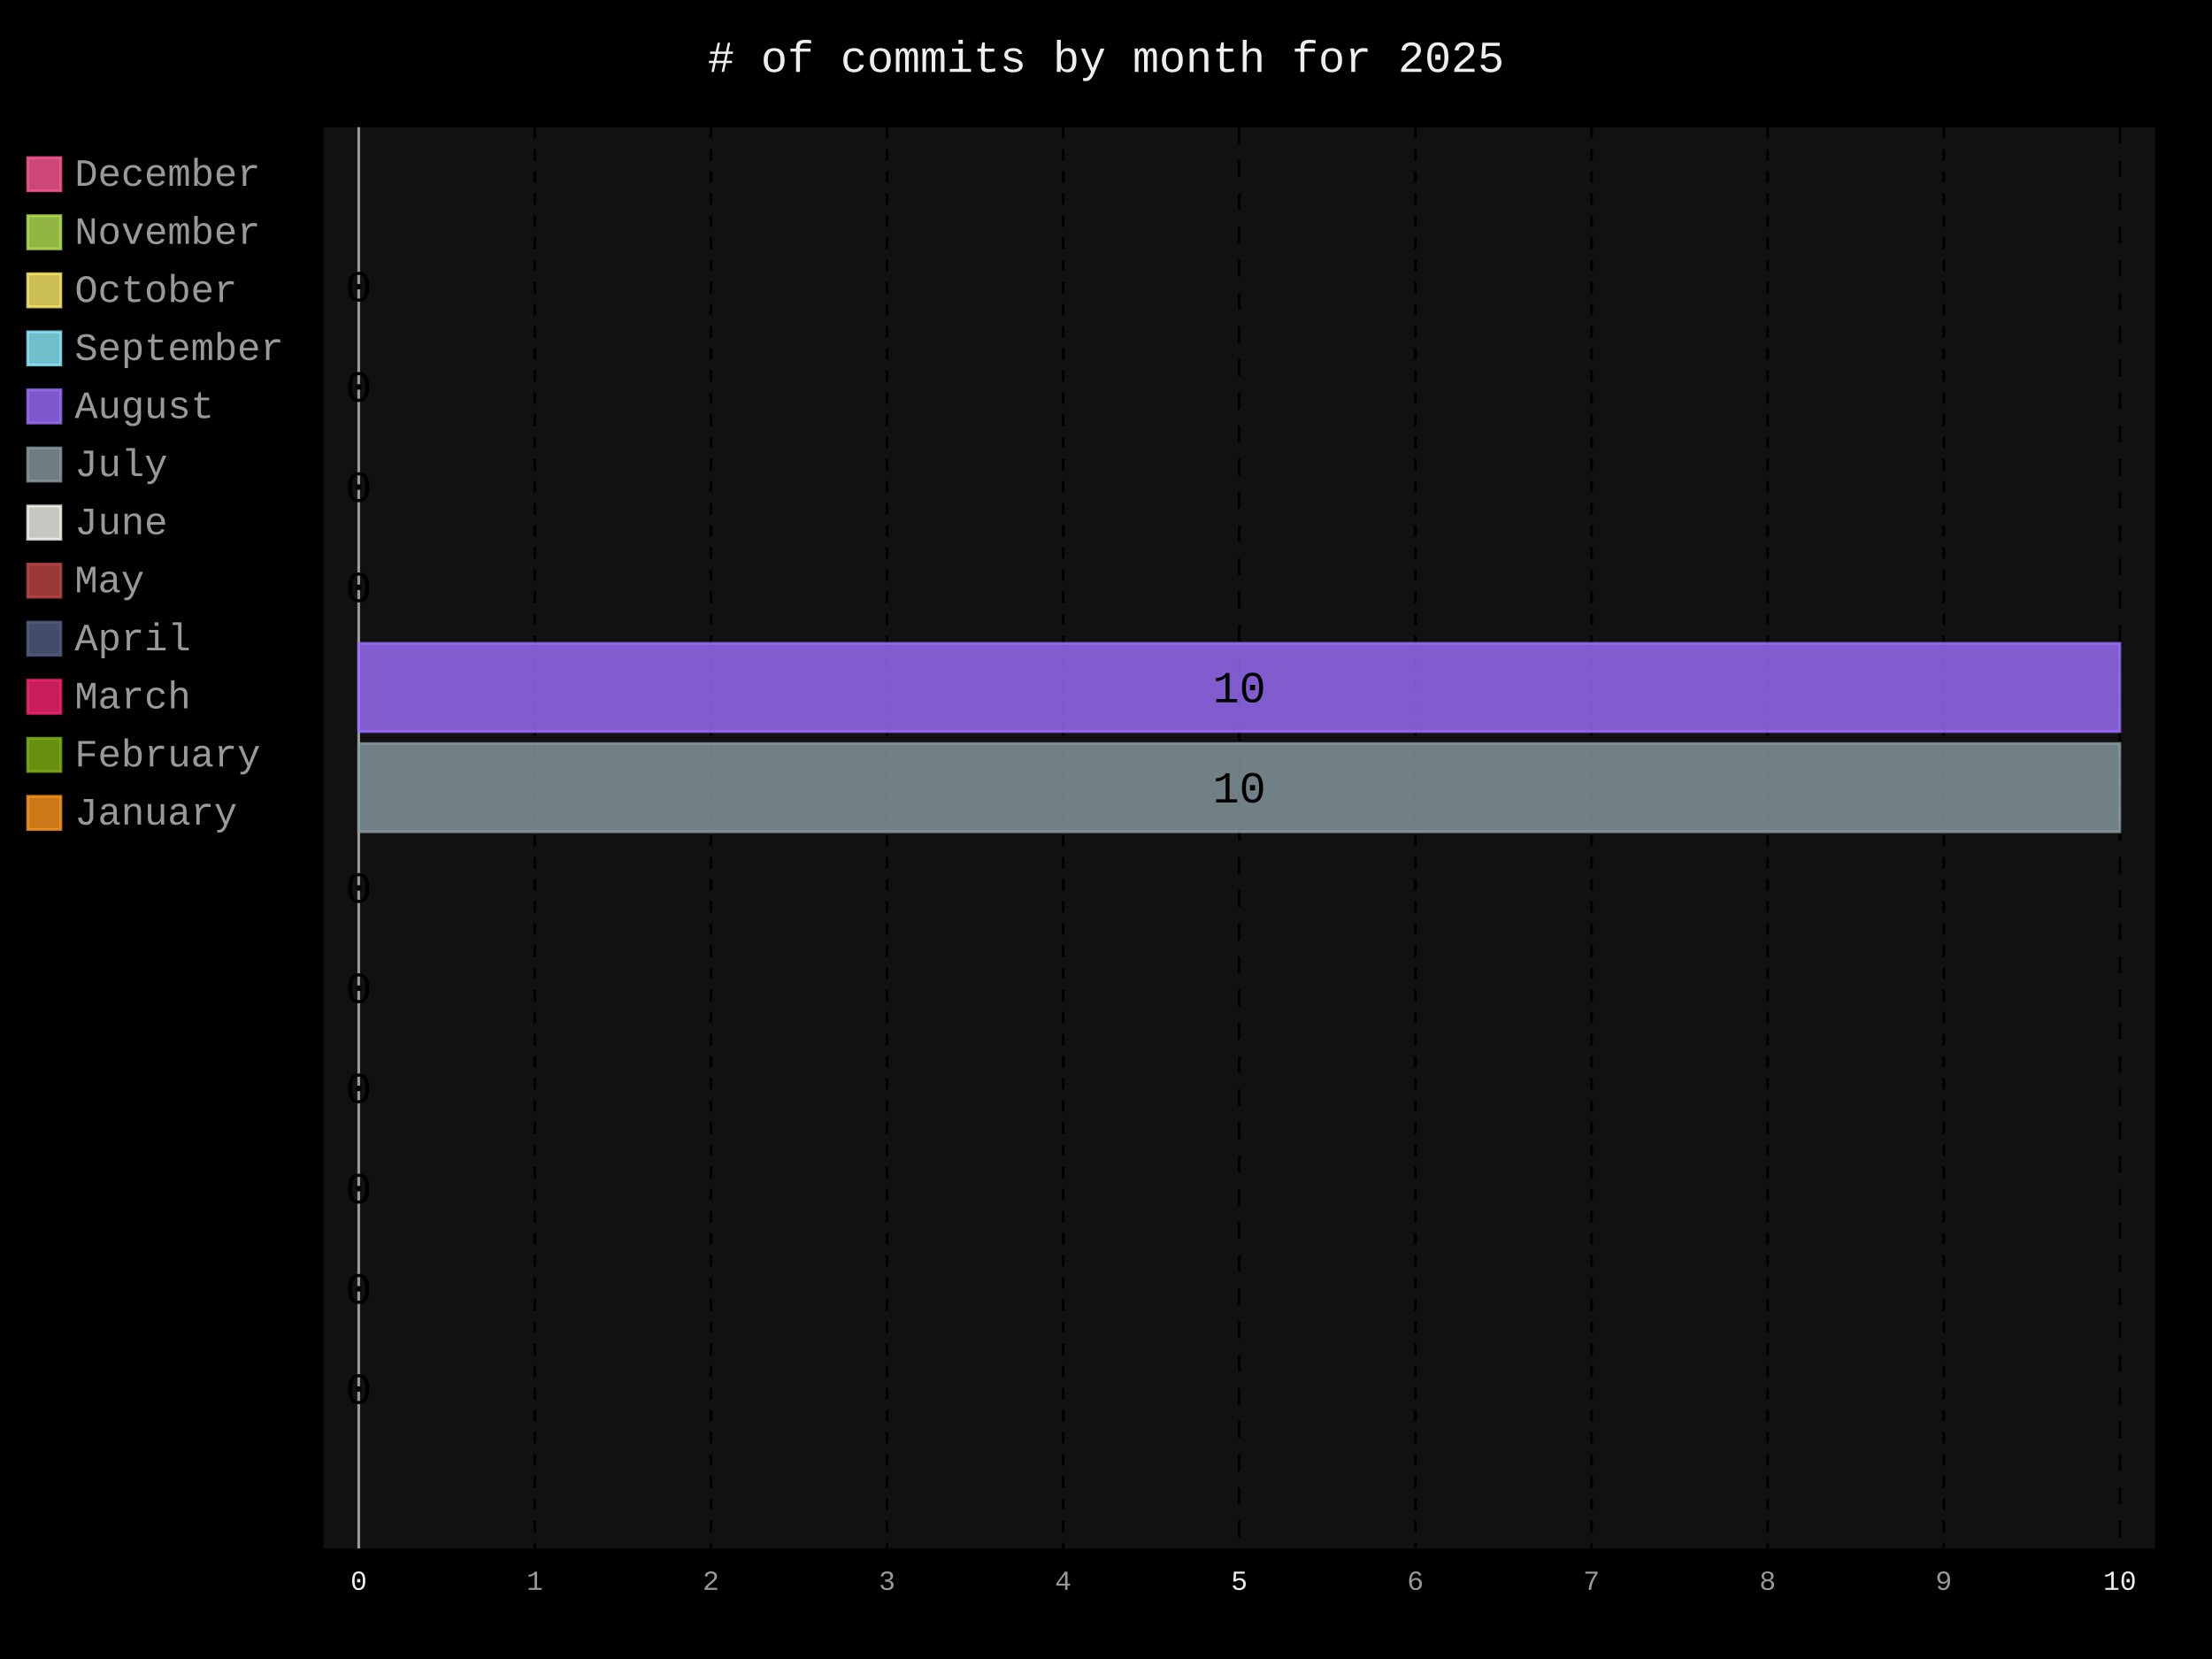
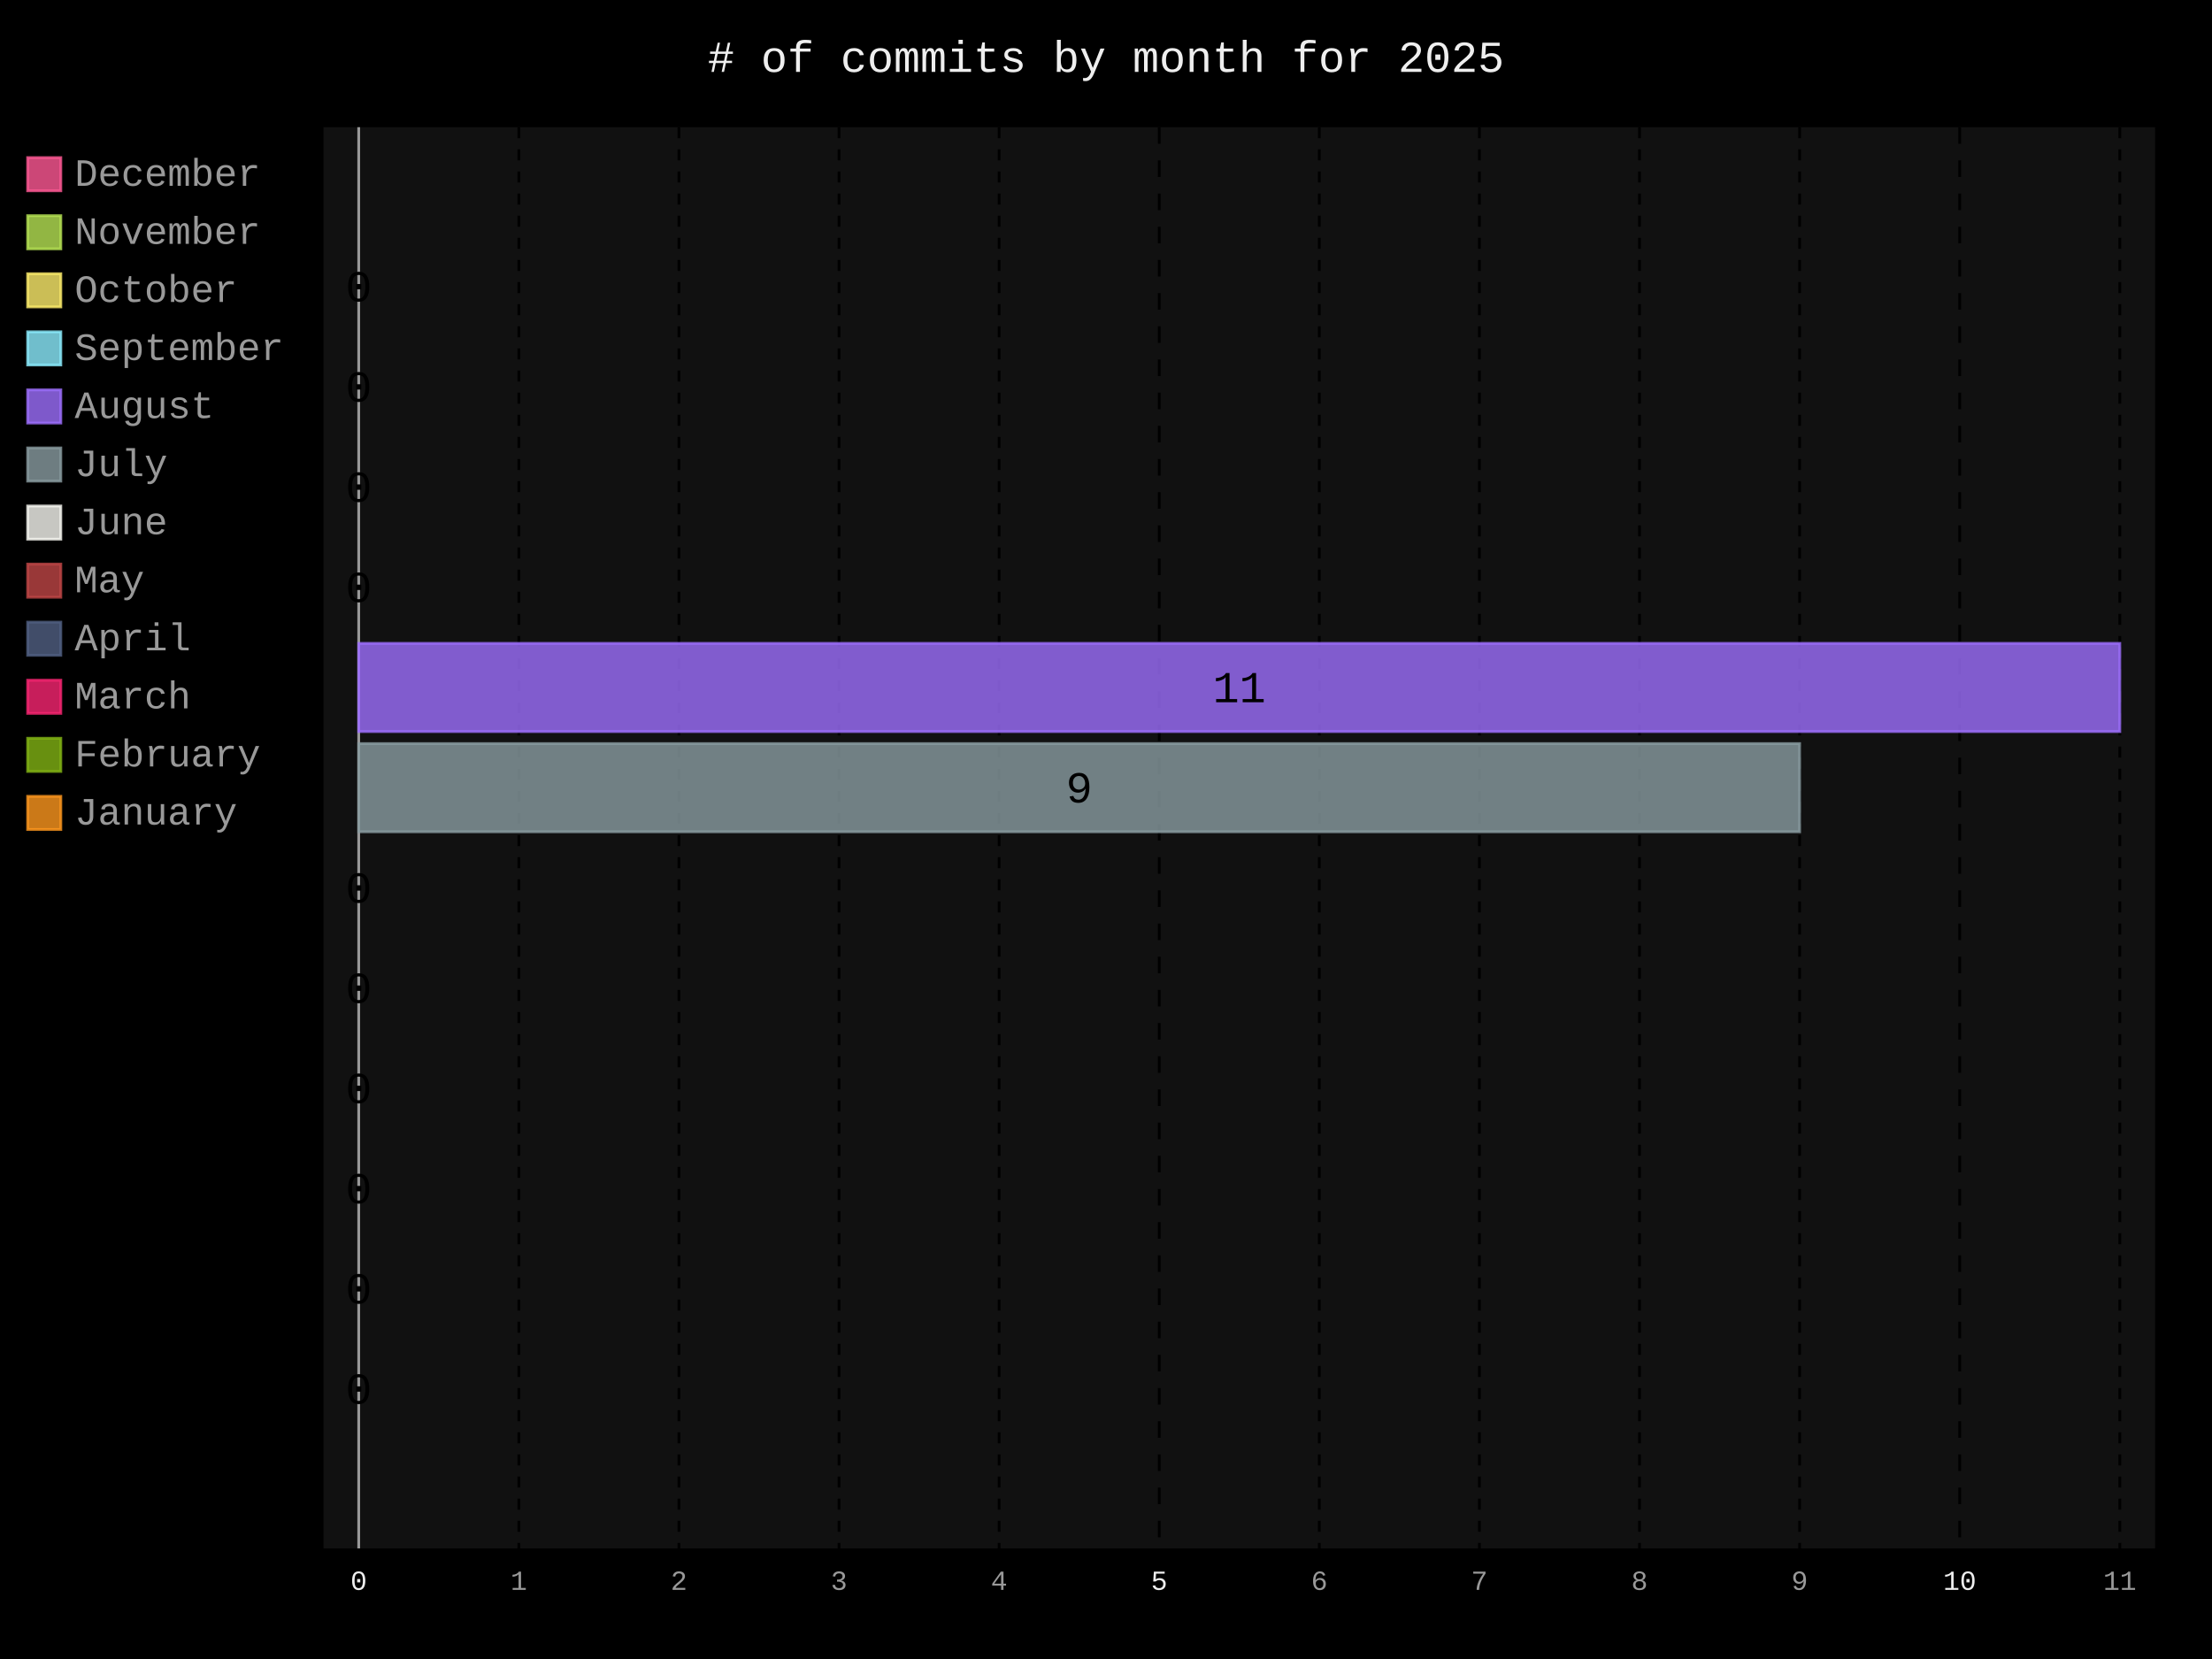
- <svg xmlns="http://www.w3.org/2000/svg" id="chart-bce0a67b-2b4d-4e0f-a053-a37c26567205" class="pygal-chart" viewBox="0 0 800 600">
+ <svg xmlns="http://www.w3.org/2000/svg" id="chart-a2b1b6b1-b5d8-4ed4-8fd8-f6ca020e37bf" class="pygal-chart" viewBox="0 0 800 600">
  <defs>
-     <style type="text/css">#chart-bce0a67b-2b4d-4e0f-a053-a37c26567205{-webkit-user-select:none;-webkit-font-smoothing:antialiased;font-family:Consolas,"Liberation Mono",Menlo,Courier,monospace}#chart-bce0a67b-2b4d-4e0f-a053-a37c26567205 .title{font-family:Consolas,"Liberation Mono",Menlo,Courier,monospace;font-size:16px}#chart-bce0a67b-2b4d-4e0f-a053-a37c26567205 .legends .legend text{font-family:Consolas,"Liberation Mono",Menlo,Courier,monospace;font-size:14px}#chart-bce0a67b-2b4d-4e0f-a053-a37c26567205 .axis text{font-family:Consolas,"Liberation Mono",Menlo,Courier,monospace;font-size:10px}#chart-bce0a67b-2b4d-4e0f-a053-a37c26567205 .axis text.major{font-family:Consolas,"Liberation Mono",Menlo,Courier,monospace;font-size:10px}#chart-bce0a67b-2b4d-4e0f-a053-a37c26567205 .text-overlay text.value{font-family:Consolas,"Liberation Mono",Menlo,Courier,monospace;font-size:16px}#chart-bce0a67b-2b4d-4e0f-a053-a37c26567205 .text-overlay text.label{font-family:Consolas,"Liberation Mono",Menlo,Courier,monospace;font-size:10px}#chart-bce0a67b-2b4d-4e0f-a053-a37c26567205 .tooltip{font-family:Consolas,"Liberation Mono",Menlo,Courier,monospace;font-size:14px}#chart-bce0a67b-2b4d-4e0f-a053-a37c26567205 text.no_data{font-family:Consolas,"Liberation Mono",Menlo,Courier,monospace;font-size:64px}
- #chart-bce0a67b-2b4d-4e0f-a053-a37c26567205{background-color:black}#chart-bce0a67b-2b4d-4e0f-a053-a37c26567205 path,#chart-bce0a67b-2b4d-4e0f-a053-a37c26567205 line,#chart-bce0a67b-2b4d-4e0f-a053-a37c26567205 rect,#chart-bce0a67b-2b4d-4e0f-a053-a37c26567205 circle{-webkit-transition:250ms;-moz-transition:250ms;transition:250ms}#chart-bce0a67b-2b4d-4e0f-a053-a37c26567205 .graph &gt; .background{fill:black}#chart-bce0a67b-2b4d-4e0f-a053-a37c26567205 .plot &gt; .background{fill:#111}#chart-bce0a67b-2b4d-4e0f-a053-a37c26567205 .graph{fill:#999}#chart-bce0a67b-2b4d-4e0f-a053-a37c26567205 text.no_data{fill:#eee}#chart-bce0a67b-2b4d-4e0f-a053-a37c26567205 .title{fill:#eee}#chart-bce0a67b-2b4d-4e0f-a053-a37c26567205 .legends .legend text{fill:#999}#chart-bce0a67b-2b4d-4e0f-a053-a37c26567205 .legends .legend:hover text{fill:#eee}#chart-bce0a67b-2b4d-4e0f-a053-a37c26567205 .axis .line{stroke:#eee}#chart-bce0a67b-2b4d-4e0f-a053-a37c26567205 .axis .guide.line{stroke:#555}#chart-bce0a67b-2b4d-4e0f-a053-a37c26567205 .axis .major.line{stroke:#999}#chart-bce0a67b-2b4d-4e0f-a053-a37c26567205 .axis text.major{fill:#eee}#chart-bce0a67b-2b4d-4e0f-a053-a37c26567205 .axis.y .guides:hover .guide.line,#chart-bce0a67b-2b4d-4e0f-a053-a37c26567205 .line-graph .axis.x .guides:hover .guide.line,#chart-bce0a67b-2b4d-4e0f-a053-a37c26567205 .stackedline-graph .axis.x .guides:hover .guide.line,#chart-bce0a67b-2b4d-4e0f-a053-a37c26567205 .xy-graph .axis.x .guides:hover .guide.line{stroke:#eee}#chart-bce0a67b-2b4d-4e0f-a053-a37c26567205 .axis .guides:hover text{fill:#eee}#chart-bce0a67b-2b4d-4e0f-a053-a37c26567205 .reactive{fill-opacity:.8;stroke-opacity:.8;stroke-width:1}#chart-bce0a67b-2b4d-4e0f-a053-a37c26567205 .ci{stroke:#999}#chart-bce0a67b-2b4d-4e0f-a053-a37c26567205 .reactive.active,#chart-bce0a67b-2b4d-4e0f-a053-a37c26567205 .active .reactive{fill-opacity:.4;stroke-opacity:.9;stroke-width:4}#chart-bce0a67b-2b4d-4e0f-a053-a37c26567205 .ci .reactive.active{stroke-width:1.5}#chart-bce0a67b-2b4d-4e0f-a053-a37c26567205 .series text{fill:#eee}#chart-bce0a67b-2b4d-4e0f-a053-a37c26567205 .tooltip rect{fill:#111;stroke:#eee;-webkit-transition:opacity 250ms;-moz-transition:opacity 250ms;transition:opacity 250ms}#chart-bce0a67b-2b4d-4e0f-a053-a37c26567205 .tooltip .label{fill:#999}#chart-bce0a67b-2b4d-4e0f-a053-a37c26567205 .tooltip .label{fill:#999}#chart-bce0a67b-2b4d-4e0f-a053-a37c26567205 .tooltip .legend{font-size:.8em;fill:#555}#chart-bce0a67b-2b4d-4e0f-a053-a37c26567205 .tooltip .x_label{font-size:.6em;fill:#eee}#chart-bce0a67b-2b4d-4e0f-a053-a37c26567205 .tooltip .xlink{font-size:.5em;text-decoration:underline}#chart-bce0a67b-2b4d-4e0f-a053-a37c26567205 .tooltip .value{font-size:1.5em}#chart-bce0a67b-2b4d-4e0f-a053-a37c26567205 .bound{font-size:.5em}#chart-bce0a67b-2b4d-4e0f-a053-a37c26567205 .max-value{font-size:.75em;fill:#555}#chart-bce0a67b-2b4d-4e0f-a053-a37c26567205 .map-element{fill:#111;stroke:#555 !important}#chart-bce0a67b-2b4d-4e0f-a053-a37c26567205 .map-element .reactive{fill-opacity:inherit;stroke-opacity:inherit}#chart-bce0a67b-2b4d-4e0f-a053-a37c26567205 .color-0,#chart-bce0a67b-2b4d-4e0f-a053-a37c26567205 .color-0 a:visited{stroke:#ff5995;fill:#ff5995}#chart-bce0a67b-2b4d-4e0f-a053-a37c26567205 .color-1,#chart-bce0a67b-2b4d-4e0f-a053-a37c26567205 .color-1 a:visited{stroke:#b6e354;fill:#b6e354}#chart-bce0a67b-2b4d-4e0f-a053-a37c26567205 .color-2,#chart-bce0a67b-2b4d-4e0f-a053-a37c26567205 .color-2 a:visited{stroke:#feed6c;fill:#feed6c}#chart-bce0a67b-2b4d-4e0f-a053-a37c26567205 .color-3,#chart-bce0a67b-2b4d-4e0f-a053-a37c26567205 .color-3 a:visited{stroke:#8cedff;fill:#8cedff}#chart-bce0a67b-2b4d-4e0f-a053-a37c26567205 .color-4,#chart-bce0a67b-2b4d-4e0f-a053-a37c26567205 .color-4 a:visited{stroke:#9e6ffe;fill:#9e6ffe}#chart-bce0a67b-2b4d-4e0f-a053-a37c26567205 .color-5,#chart-bce0a67b-2b4d-4e0f-a053-a37c26567205 .color-5 a:visited{stroke:#899ca1;fill:#899ca1}#chart-bce0a67b-2b4d-4e0f-a053-a37c26567205 .color-6,#chart-bce0a67b-2b4d-4e0f-a053-a37c26567205 .color-6 a:visited{stroke:#f8f8f2;fill:#f8f8f2}#chart-bce0a67b-2b4d-4e0f-a053-a37c26567205 .color-7,#chart-bce0a67b-2b4d-4e0f-a053-a37c26567205 .color-7 a:visited{stroke:#bf4646;fill:#bf4646}#chart-bce0a67b-2b4d-4e0f-a053-a37c26567205 .color-8,#chart-bce0a67b-2b4d-4e0f-a053-a37c26567205 .color-8 a:visited{stroke:#516083;fill:#516083}#chart-bce0a67b-2b4d-4e0f-a053-a37c26567205 .color-9,#chart-bce0a67b-2b4d-4e0f-a053-a37c26567205 .color-9 a:visited{stroke:#f92672;fill:#f92672}#chart-bce0a67b-2b4d-4e0f-a053-a37c26567205 .color-10,#chart-bce0a67b-2b4d-4e0f-a053-a37c26567205 .color-10 a:visited{stroke:#82b414;fill:#82b414}#chart-bce0a67b-2b4d-4e0f-a053-a37c26567205 .color-11,#chart-bce0a67b-2b4d-4e0f-a053-a37c26567205 .color-11 a:visited{stroke:#fd971f;fill:#fd971f}#chart-bce0a67b-2b4d-4e0f-a053-a37c26567205 .text-overlay .color-0 text{fill:black}#chart-bce0a67b-2b4d-4e0f-a053-a37c26567205 .text-overlay .color-1 text{fill:black}#chart-bce0a67b-2b4d-4e0f-a053-a37c26567205 .text-overlay .color-2 text{fill:black}#chart-bce0a67b-2b4d-4e0f-a053-a37c26567205 .text-overlay .color-3 text{fill:black}#chart-bce0a67b-2b4d-4e0f-a053-a37c26567205 .text-overlay .color-4 text{fill:black}#chart-bce0a67b-2b4d-4e0f-a053-a37c26567205 .text-overlay .color-5 text{fill:black}#chart-bce0a67b-2b4d-4e0f-a053-a37c26567205 .text-overlay .color-6 text{fill:black}#chart-bce0a67b-2b4d-4e0f-a053-a37c26567205 .text-overlay .color-7 text{fill:black}#chart-bce0a67b-2b4d-4e0f-a053-a37c26567205 .text-overlay .color-8 text{fill:black}#chart-bce0a67b-2b4d-4e0f-a053-a37c26567205 .text-overlay .color-9 text{fill:black}#chart-bce0a67b-2b4d-4e0f-a053-a37c26567205 .text-overlay .color-10 text{fill:black}#chart-bce0a67b-2b4d-4e0f-a053-a37c26567205 .text-overlay .color-11 text{fill:black}
- #chart-bce0a67b-2b4d-4e0f-a053-a37c26567205 text.no_data{text-anchor:middle}#chart-bce0a67b-2b4d-4e0f-a053-a37c26567205 .guide.line{fill:none}#chart-bce0a67b-2b4d-4e0f-a053-a37c26567205 .centered{text-anchor:middle}#chart-bce0a67b-2b4d-4e0f-a053-a37c26567205 .title{text-anchor:middle}#chart-bce0a67b-2b4d-4e0f-a053-a37c26567205 .legends .legend text{fill-opacity:1}#chart-bce0a67b-2b4d-4e0f-a053-a37c26567205 .axis.x text{text-anchor:middle}#chart-bce0a67b-2b4d-4e0f-a053-a37c26567205 .axis.x:not(.web) text[transform]{text-anchor:start}#chart-bce0a67b-2b4d-4e0f-a053-a37c26567205 .axis.x:not(.web) text[transform].backwards{text-anchor:end}#chart-bce0a67b-2b4d-4e0f-a053-a37c26567205 .axis.y text{text-anchor:end}#chart-bce0a67b-2b4d-4e0f-a053-a37c26567205 .axis.y text[transform].backwards{text-anchor:start}#chart-bce0a67b-2b4d-4e0f-a053-a37c26567205 .axis.y2 text{text-anchor:start}#chart-bce0a67b-2b4d-4e0f-a053-a37c26567205 .axis.y2 text[transform].backwards{text-anchor:end}#chart-bce0a67b-2b4d-4e0f-a053-a37c26567205 .axis .guide.line{stroke-dasharray:4,4;stroke:black}#chart-bce0a67b-2b4d-4e0f-a053-a37c26567205 .axis .major.guide.line{stroke-dasharray:6,6;stroke:black}#chart-bce0a67b-2b4d-4e0f-a053-a37c26567205 .horizontal .axis.y .guide.line,#chart-bce0a67b-2b4d-4e0f-a053-a37c26567205 .horizontal .axis.y2 .guide.line,#chart-bce0a67b-2b4d-4e0f-a053-a37c26567205 .vertical .axis.x .guide.line{opacity:0}#chart-bce0a67b-2b4d-4e0f-a053-a37c26567205 .horizontal .axis.always_show .guide.line,#chart-bce0a67b-2b4d-4e0f-a053-a37c26567205 .vertical .axis.always_show .guide.line{opacity:1 !important}#chart-bce0a67b-2b4d-4e0f-a053-a37c26567205 .axis.y .guides:hover .guide.line,#chart-bce0a67b-2b4d-4e0f-a053-a37c26567205 .axis.y2 .guides:hover .guide.line,#chart-bce0a67b-2b4d-4e0f-a053-a37c26567205 .axis.x .guides:hover .guide.line{opacity:1}#chart-bce0a67b-2b4d-4e0f-a053-a37c26567205 .axis .guides:hover text{opacity:1}#chart-bce0a67b-2b4d-4e0f-a053-a37c26567205 .nofill{fill:none}#chart-bce0a67b-2b4d-4e0f-a053-a37c26567205 .subtle-fill{fill-opacity:.2}#chart-bce0a67b-2b4d-4e0f-a053-a37c26567205 .dot{stroke-width:1px;fill-opacity:1;stroke-opacity:1}#chart-bce0a67b-2b4d-4e0f-a053-a37c26567205 .dot.active{stroke-width:5px}#chart-bce0a67b-2b4d-4e0f-a053-a37c26567205 .dot.negative{fill:transparent}#chart-bce0a67b-2b4d-4e0f-a053-a37c26567205 text,#chart-bce0a67b-2b4d-4e0f-a053-a37c26567205 tspan{stroke:none !important}#chart-bce0a67b-2b4d-4e0f-a053-a37c26567205 .series text.active{opacity:1}#chart-bce0a67b-2b4d-4e0f-a053-a37c26567205 .tooltip rect{fill-opacity:.95;stroke-width:.5}#chart-bce0a67b-2b4d-4e0f-a053-a37c26567205 .tooltip text{fill-opacity:1}#chart-bce0a67b-2b4d-4e0f-a053-a37c26567205 .showable{visibility:hidden}#chart-bce0a67b-2b4d-4e0f-a053-a37c26567205 .showable.shown{visibility:visible}#chart-bce0a67b-2b4d-4e0f-a053-a37c26567205 .gauge-background{fill:rgba(229,229,229,1);stroke:none}#chart-bce0a67b-2b4d-4e0f-a053-a37c26567205 .bg-lines{stroke:black;stroke-width:2px}</style>
+     <style type="text/css">#chart-a2b1b6b1-b5d8-4ed4-8fd8-f6ca020e37bf{-webkit-user-select:none;-webkit-font-smoothing:antialiased;font-family:Consolas,"Liberation Mono",Menlo,Courier,monospace}#chart-a2b1b6b1-b5d8-4ed4-8fd8-f6ca020e37bf .title{font-family:Consolas,"Liberation Mono",Menlo,Courier,monospace;font-size:16px}#chart-a2b1b6b1-b5d8-4ed4-8fd8-f6ca020e37bf .legends .legend text{font-family:Consolas,"Liberation Mono",Menlo,Courier,monospace;font-size:14px}#chart-a2b1b6b1-b5d8-4ed4-8fd8-f6ca020e37bf .axis text{font-family:Consolas,"Liberation Mono",Menlo,Courier,monospace;font-size:10px}#chart-a2b1b6b1-b5d8-4ed4-8fd8-f6ca020e37bf .axis text.major{font-family:Consolas,"Liberation Mono",Menlo,Courier,monospace;font-size:10px}#chart-a2b1b6b1-b5d8-4ed4-8fd8-f6ca020e37bf .text-overlay text.value{font-family:Consolas,"Liberation Mono",Menlo,Courier,monospace;font-size:16px}#chart-a2b1b6b1-b5d8-4ed4-8fd8-f6ca020e37bf .text-overlay text.label{font-family:Consolas,"Liberation Mono",Menlo,Courier,monospace;font-size:10px}#chart-a2b1b6b1-b5d8-4ed4-8fd8-f6ca020e37bf .tooltip{font-family:Consolas,"Liberation Mono",Menlo,Courier,monospace;font-size:14px}#chart-a2b1b6b1-b5d8-4ed4-8fd8-f6ca020e37bf text.no_data{font-family:Consolas,"Liberation Mono",Menlo,Courier,monospace;font-size:64px}
+ #chart-a2b1b6b1-b5d8-4ed4-8fd8-f6ca020e37bf{background-color:black}#chart-a2b1b6b1-b5d8-4ed4-8fd8-f6ca020e37bf path,#chart-a2b1b6b1-b5d8-4ed4-8fd8-f6ca020e37bf line,#chart-a2b1b6b1-b5d8-4ed4-8fd8-f6ca020e37bf rect,#chart-a2b1b6b1-b5d8-4ed4-8fd8-f6ca020e37bf circle{-webkit-transition:250ms;-moz-transition:250ms;transition:250ms}#chart-a2b1b6b1-b5d8-4ed4-8fd8-f6ca020e37bf .graph &gt; .background{fill:black}#chart-a2b1b6b1-b5d8-4ed4-8fd8-f6ca020e37bf .plot &gt; .background{fill:#111}#chart-a2b1b6b1-b5d8-4ed4-8fd8-f6ca020e37bf .graph{fill:#999}#chart-a2b1b6b1-b5d8-4ed4-8fd8-f6ca020e37bf text.no_data{fill:#eee}#chart-a2b1b6b1-b5d8-4ed4-8fd8-f6ca020e37bf .title{fill:#eee}#chart-a2b1b6b1-b5d8-4ed4-8fd8-f6ca020e37bf .legends .legend text{fill:#999}#chart-a2b1b6b1-b5d8-4ed4-8fd8-f6ca020e37bf .legends .legend:hover text{fill:#eee}#chart-a2b1b6b1-b5d8-4ed4-8fd8-f6ca020e37bf .axis .line{stroke:#eee}#chart-a2b1b6b1-b5d8-4ed4-8fd8-f6ca020e37bf .axis .guide.line{stroke:#555}#chart-a2b1b6b1-b5d8-4ed4-8fd8-f6ca020e37bf .axis .major.line{stroke:#999}#chart-a2b1b6b1-b5d8-4ed4-8fd8-f6ca020e37bf .axis text.major{fill:#eee}#chart-a2b1b6b1-b5d8-4ed4-8fd8-f6ca020e37bf .axis.y .guides:hover .guide.line,#chart-a2b1b6b1-b5d8-4ed4-8fd8-f6ca020e37bf .line-graph .axis.x .guides:hover .guide.line,#chart-a2b1b6b1-b5d8-4ed4-8fd8-f6ca020e37bf .stackedline-graph .axis.x .guides:hover .guide.line,#chart-a2b1b6b1-b5d8-4ed4-8fd8-f6ca020e37bf .xy-graph .axis.x .guides:hover .guide.line{stroke:#eee}#chart-a2b1b6b1-b5d8-4ed4-8fd8-f6ca020e37bf .axis .guides:hover text{fill:#eee}#chart-a2b1b6b1-b5d8-4ed4-8fd8-f6ca020e37bf .reactive{fill-opacity:.8;stroke-opacity:.8;stroke-width:1}#chart-a2b1b6b1-b5d8-4ed4-8fd8-f6ca020e37bf .ci{stroke:#999}#chart-a2b1b6b1-b5d8-4ed4-8fd8-f6ca020e37bf .reactive.active,#chart-a2b1b6b1-b5d8-4ed4-8fd8-f6ca020e37bf .active .reactive{fill-opacity:.4;stroke-opacity:.9;stroke-width:4}#chart-a2b1b6b1-b5d8-4ed4-8fd8-f6ca020e37bf .ci .reactive.active{stroke-width:1.5}#chart-a2b1b6b1-b5d8-4ed4-8fd8-f6ca020e37bf .series text{fill:#eee}#chart-a2b1b6b1-b5d8-4ed4-8fd8-f6ca020e37bf .tooltip rect{fill:#111;stroke:#eee;-webkit-transition:opacity 250ms;-moz-transition:opacity 250ms;transition:opacity 250ms}#chart-a2b1b6b1-b5d8-4ed4-8fd8-f6ca020e37bf .tooltip .label{fill:#999}#chart-a2b1b6b1-b5d8-4ed4-8fd8-f6ca020e37bf .tooltip .label{fill:#999}#chart-a2b1b6b1-b5d8-4ed4-8fd8-f6ca020e37bf .tooltip .legend{font-size:.8em;fill:#555}#chart-a2b1b6b1-b5d8-4ed4-8fd8-f6ca020e37bf .tooltip .x_label{font-size:.6em;fill:#eee}#chart-a2b1b6b1-b5d8-4ed4-8fd8-f6ca020e37bf .tooltip .xlink{font-size:.5em;text-decoration:underline}#chart-a2b1b6b1-b5d8-4ed4-8fd8-f6ca020e37bf .tooltip .value{font-size:1.5em}#chart-a2b1b6b1-b5d8-4ed4-8fd8-f6ca020e37bf .bound{font-size:.5em}#chart-a2b1b6b1-b5d8-4ed4-8fd8-f6ca020e37bf .max-value{font-size:.75em;fill:#555}#chart-a2b1b6b1-b5d8-4ed4-8fd8-f6ca020e37bf .map-element{fill:#111;stroke:#555 !important}#chart-a2b1b6b1-b5d8-4ed4-8fd8-f6ca020e37bf .map-element .reactive{fill-opacity:inherit;stroke-opacity:inherit}#chart-a2b1b6b1-b5d8-4ed4-8fd8-f6ca020e37bf .color-0,#chart-a2b1b6b1-b5d8-4ed4-8fd8-f6ca020e37bf .color-0 a:visited{stroke:#ff5995;fill:#ff5995}#chart-a2b1b6b1-b5d8-4ed4-8fd8-f6ca020e37bf .color-1,#chart-a2b1b6b1-b5d8-4ed4-8fd8-f6ca020e37bf .color-1 a:visited{stroke:#b6e354;fill:#b6e354}#chart-a2b1b6b1-b5d8-4ed4-8fd8-f6ca020e37bf .color-2,#chart-a2b1b6b1-b5d8-4ed4-8fd8-f6ca020e37bf .color-2 a:visited{stroke:#feed6c;fill:#feed6c}#chart-a2b1b6b1-b5d8-4ed4-8fd8-f6ca020e37bf .color-3,#chart-a2b1b6b1-b5d8-4ed4-8fd8-f6ca020e37bf .color-3 a:visited{stroke:#8cedff;fill:#8cedff}#chart-a2b1b6b1-b5d8-4ed4-8fd8-f6ca020e37bf .color-4,#chart-a2b1b6b1-b5d8-4ed4-8fd8-f6ca020e37bf .color-4 a:visited{stroke:#9e6ffe;fill:#9e6ffe}#chart-a2b1b6b1-b5d8-4ed4-8fd8-f6ca020e37bf .color-5,#chart-a2b1b6b1-b5d8-4ed4-8fd8-f6ca020e37bf .color-5 a:visited{stroke:#899ca1;fill:#899ca1}#chart-a2b1b6b1-b5d8-4ed4-8fd8-f6ca020e37bf .color-6,#chart-a2b1b6b1-b5d8-4ed4-8fd8-f6ca020e37bf .color-6 a:visited{stroke:#f8f8f2;fill:#f8f8f2}#chart-a2b1b6b1-b5d8-4ed4-8fd8-f6ca020e37bf .color-7,#chart-a2b1b6b1-b5d8-4ed4-8fd8-f6ca020e37bf .color-7 a:visited{stroke:#bf4646;fill:#bf4646}#chart-a2b1b6b1-b5d8-4ed4-8fd8-f6ca020e37bf .color-8,#chart-a2b1b6b1-b5d8-4ed4-8fd8-f6ca020e37bf .color-8 a:visited{stroke:#516083;fill:#516083}#chart-a2b1b6b1-b5d8-4ed4-8fd8-f6ca020e37bf .color-9,#chart-a2b1b6b1-b5d8-4ed4-8fd8-f6ca020e37bf .color-9 a:visited{stroke:#f92672;fill:#f92672}#chart-a2b1b6b1-b5d8-4ed4-8fd8-f6ca020e37bf .color-10,#chart-a2b1b6b1-b5d8-4ed4-8fd8-f6ca020e37bf .color-10 a:visited{stroke:#82b414;fill:#82b414}#chart-a2b1b6b1-b5d8-4ed4-8fd8-f6ca020e37bf .color-11,#chart-a2b1b6b1-b5d8-4ed4-8fd8-f6ca020e37bf .color-11 a:visited{stroke:#fd971f;fill:#fd971f}#chart-a2b1b6b1-b5d8-4ed4-8fd8-f6ca020e37bf .text-overlay .color-0 text{fill:black}#chart-a2b1b6b1-b5d8-4ed4-8fd8-f6ca020e37bf .text-overlay .color-1 text{fill:black}#chart-a2b1b6b1-b5d8-4ed4-8fd8-f6ca020e37bf .text-overlay .color-2 text{fill:black}#chart-a2b1b6b1-b5d8-4ed4-8fd8-f6ca020e37bf .text-overlay .color-3 text{fill:black}#chart-a2b1b6b1-b5d8-4ed4-8fd8-f6ca020e37bf .text-overlay .color-4 text{fill:black}#chart-a2b1b6b1-b5d8-4ed4-8fd8-f6ca020e37bf .text-overlay .color-5 text{fill:black}#chart-a2b1b6b1-b5d8-4ed4-8fd8-f6ca020e37bf .text-overlay .color-6 text{fill:black}#chart-a2b1b6b1-b5d8-4ed4-8fd8-f6ca020e37bf .text-overlay .color-7 text{fill:black}#chart-a2b1b6b1-b5d8-4ed4-8fd8-f6ca020e37bf .text-overlay .color-8 text{fill:black}#chart-a2b1b6b1-b5d8-4ed4-8fd8-f6ca020e37bf .text-overlay .color-9 text{fill:black}#chart-a2b1b6b1-b5d8-4ed4-8fd8-f6ca020e37bf .text-overlay .color-10 text{fill:black}#chart-a2b1b6b1-b5d8-4ed4-8fd8-f6ca020e37bf .text-overlay .color-11 text{fill:black}
+ #chart-a2b1b6b1-b5d8-4ed4-8fd8-f6ca020e37bf text.no_data{text-anchor:middle}#chart-a2b1b6b1-b5d8-4ed4-8fd8-f6ca020e37bf .guide.line{fill:none}#chart-a2b1b6b1-b5d8-4ed4-8fd8-f6ca020e37bf .centered{text-anchor:middle}#chart-a2b1b6b1-b5d8-4ed4-8fd8-f6ca020e37bf .title{text-anchor:middle}#chart-a2b1b6b1-b5d8-4ed4-8fd8-f6ca020e37bf .legends .legend text{fill-opacity:1}#chart-a2b1b6b1-b5d8-4ed4-8fd8-f6ca020e37bf .axis.x text{text-anchor:middle}#chart-a2b1b6b1-b5d8-4ed4-8fd8-f6ca020e37bf .axis.x:not(.web) text[transform]{text-anchor:start}#chart-a2b1b6b1-b5d8-4ed4-8fd8-f6ca020e37bf .axis.x:not(.web) text[transform].backwards{text-anchor:end}#chart-a2b1b6b1-b5d8-4ed4-8fd8-f6ca020e37bf .axis.y text{text-anchor:end}#chart-a2b1b6b1-b5d8-4ed4-8fd8-f6ca020e37bf .axis.y text[transform].backwards{text-anchor:start}#chart-a2b1b6b1-b5d8-4ed4-8fd8-f6ca020e37bf .axis.y2 text{text-anchor:start}#chart-a2b1b6b1-b5d8-4ed4-8fd8-f6ca020e37bf .axis.y2 text[transform].backwards{text-anchor:end}#chart-a2b1b6b1-b5d8-4ed4-8fd8-f6ca020e37bf .axis .guide.line{stroke-dasharray:4,4;stroke:black}#chart-a2b1b6b1-b5d8-4ed4-8fd8-f6ca020e37bf .axis .major.guide.line{stroke-dasharray:6,6;stroke:black}#chart-a2b1b6b1-b5d8-4ed4-8fd8-f6ca020e37bf .horizontal .axis.y .guide.line,#chart-a2b1b6b1-b5d8-4ed4-8fd8-f6ca020e37bf .horizontal .axis.y2 .guide.line,#chart-a2b1b6b1-b5d8-4ed4-8fd8-f6ca020e37bf .vertical .axis.x .guide.line{opacity:0}#chart-a2b1b6b1-b5d8-4ed4-8fd8-f6ca020e37bf .horizontal .axis.always_show .guide.line,#chart-a2b1b6b1-b5d8-4ed4-8fd8-f6ca020e37bf .vertical .axis.always_show .guide.line{opacity:1 !important}#chart-a2b1b6b1-b5d8-4ed4-8fd8-f6ca020e37bf .axis.y .guides:hover .guide.line,#chart-a2b1b6b1-b5d8-4ed4-8fd8-f6ca020e37bf .axis.y2 .guides:hover .guide.line,#chart-a2b1b6b1-b5d8-4ed4-8fd8-f6ca020e37bf .axis.x .guides:hover .guide.line{opacity:1}#chart-a2b1b6b1-b5d8-4ed4-8fd8-f6ca020e37bf .axis .guides:hover text{opacity:1}#chart-a2b1b6b1-b5d8-4ed4-8fd8-f6ca020e37bf .nofill{fill:none}#chart-a2b1b6b1-b5d8-4ed4-8fd8-f6ca020e37bf .subtle-fill{fill-opacity:.2}#chart-a2b1b6b1-b5d8-4ed4-8fd8-f6ca020e37bf .dot{stroke-width:1px;fill-opacity:1;stroke-opacity:1}#chart-a2b1b6b1-b5d8-4ed4-8fd8-f6ca020e37bf .dot.active{stroke-width:5px}#chart-a2b1b6b1-b5d8-4ed4-8fd8-f6ca020e37bf .dot.negative{fill:transparent}#chart-a2b1b6b1-b5d8-4ed4-8fd8-f6ca020e37bf text,#chart-a2b1b6b1-b5d8-4ed4-8fd8-f6ca020e37bf tspan{stroke:none !important}#chart-a2b1b6b1-b5d8-4ed4-8fd8-f6ca020e37bf .series text.active{opacity:1}#chart-a2b1b6b1-b5d8-4ed4-8fd8-f6ca020e37bf .tooltip rect{fill-opacity:.95;stroke-width:.5}#chart-a2b1b6b1-b5d8-4ed4-8fd8-f6ca020e37bf .tooltip text{fill-opacity:1}#chart-a2b1b6b1-b5d8-4ed4-8fd8-f6ca020e37bf .showable{visibility:hidden}#chart-a2b1b6b1-b5d8-4ed4-8fd8-f6ca020e37bf .showable.shown{visibility:visible}#chart-a2b1b6b1-b5d8-4ed4-8fd8-f6ca020e37bf .gauge-background{fill:rgba(229,229,229,1);stroke:none}#chart-a2b1b6b1-b5d8-4ed4-8fd8-f6ca020e37bf .bg-lines{stroke:black;stroke-width:2px}</style>
  </defs>
  <g class="graph horizontalbar-graph horizontal">
    <rect x="0" y="0" width="800" height="600" class="background" />
    <g transform="translate(117, 46)" class="plot">
      <rect x="0" y="0" width="662.4" height="514" class="background" />
      <g class="axis x always_show">
        <g class="guides">
          <path d="M12.738 0 v514" class="axis major line" />
          <text x="12.738" y="529.0" class="major">0</text>
        </g>
        <g class="guides">
-           <path d="M76.431 0 v514" class="guide line" />
-           <text x="76.431" y="529.0" class="">1</text>
-         </g>
-         <g class="guides">
-           <path d="M140.123 0 v514" class="guide line" />
-           <text x="140.123" y="529.0" class="">2</text>
-         </g>
-         <g class="guides">
-           <path d="M203.815 0 v514" class="guide line" />
-           <text x="203.815" y="529.0" class="">3</text>
-         </g>
-         <g class="guides">
-           <path d="M267.508 0 v514" class="guide line" />
-           <text x="267.508" y="529.0" class="">4</text>
-         </g>
-         <g class="guides">
-           <path d="M331.2 0 v514" class="major guide line" />
-           <text x="331.2" y="529.0" class="major">5</text>
-         </g>
-         <g class="guides">
-           <path d="M394.892 0 v514" class="guide line" />
-           <text x="394.892" y="529.0" class="">6</text>
-         </g>
-         <g class="guides">
-           <path d="M458.585 0 v514" class="guide line" />
-           <text x="458.585" y="529.0" class="">7</text>
-         </g>
-         <g class="guides">
-           <path d="M522.277 0 v514" class="guide line" />
-           <text x="522.277" y="529.0" class="">8</text>
-         </g>
-         <g class="guides">
-           <path d="M585.969 0 v514" class="guide line" />
-           <text x="585.969" y="529.0" class="">9</text>
-         </g>
-         <g class="guides">
-           <path d="M649.662 0 v514" class="major guide line" />
-           <text x="649.662" y="529.0" class="major">10</text>
+           <path d="M70.641 0 v514" class="guide line" />
+           <text x="70.641" y="529.0" class="">1</text>
+         </g>
+         <g class="guides">
+           <path d="M128.543 0 v514" class="guide line" />
+           <text x="128.543" y="529.0" class="">2</text>
+         </g>
+         <g class="guides">
+           <path d="M186.445 0 v514" class="guide line" />
+           <text x="186.445" y="529.0" class="">3</text>
+         </g>
+         <g class="guides">
+           <path d="M244.347 0 v514" class="guide line" />
+           <text x="244.347" y="529.0" class="">4</text>
+         </g>
+         <g class="guides">
+           <path d="M302.249 0 v514" class="major guide line" />
+           <text x="302.249" y="529.0" class="major">5</text>
+         </g>
+         <g class="guides">
+           <path d="M360.151 0 v514" class="guide line" />
+           <text x="360.151" y="529.0" class="">6</text>
+         </g>
+         <g class="guides">
+           <path d="M418.053 0 v514" class="guide line" />
+           <text x="418.053" y="529.0" class="">7</text>
+         </g>
+         <g class="guides">
+           <path d="M475.955 0 v514" class="guide line" />
+           <text x="475.955" y="529.0" class="">8</text>
+         </g>
+         <g class="guides">
+           <path d="M533.857 0 v514" class="guide line" />
+           <text x="533.857" y="529.0" class="">9</text>
+         </g>
+         <g class="guides">
+           <path d="M591.759 0 v514" class="major guide line" />
+           <text x="591.759" y="529.0" class="major">10</text>
+         </g>
+         <g class="guides">
+           <path d="M649.662 0 v514" class="guide line" />
+           <text x="649.662" y="529.0" class="">11</text>
        </g>
      </g>
      <g class="series serie-11 color-11">
        <g class="bars">
          <g class="bar">
            <rect x="12.738" y="440.393" rx="0" ry="0" height="31.894" class="rect reactive tooltip-trigger" />
          </g>
        </g>
      </g>
      <g class="series serie-10 color-10">
        <g class="bars">
          <g class="bar">
            <rect x="12.738" y="404.149" rx="0" ry="0" height="31.894" class="rect reactive tooltip-trigger" />
          </g>
        </g>
      </g>
      <g class="series serie-9 color-9">
        <g class="bars">
          <g class="bar">
            <rect x="12.738" y="367.905" rx="0" ry="0" height="31.894" class="rect reactive tooltip-trigger" />
          </g>
        </g>
      </g>
      <g class="series serie-8 color-8">
        <g class="bars">
          <g class="bar">
            <rect x="12.738" y="331.662" rx="0" ry="0" height="31.894" class="rect reactive tooltip-trigger" />
          </g>
        </g>
      </g>
      <g class="series serie-7 color-7">
        <g class="bars">
          <g class="bar">
            <rect x="12.738" y="295.418" rx="0" ry="0" height="31.894" class="rect reactive tooltip-trigger" />
          </g>
        </g>
      </g>
      <g class="series serie-6 color-6">
        <g class="bars">
          <g class="bar">
            <rect x="12.738" y="259.175" rx="0" ry="0" height="31.894" class="rect reactive tooltip-trigger" />
          </g>
        </g>
      </g>
      <g class="series serie-5 color-5">
        <g class="bars">
          <g class="bar">
-             <rect x="12.738" y="222.931" rx="0" ry="0" width="636.923" height="31.894" class="rect reactive tooltip-trigger" />
+             <rect x="12.738" y="222.931" rx="0" ry="0" width="521.119" height="31.894" class="rect reactive tooltip-trigger" />
          </g>
        </g>
      </g>
      <g class="series serie-4 color-4">
        <g class="bars">
          <g class="bar">
            <rect x="12.738" y="186.687" rx="0" ry="0" width="636.923" height="31.894" class="rect reactive tooltip-trigger" />
          </g>
        </g>
      </g>
      <g class="series serie-3 color-3">
        <g class="bars">
          <g class="bar">
            <rect x="12.738" y="150.444" rx="0" ry="0" height="31.894" class="rect reactive tooltip-trigger" />
          </g>
        </g>
      </g>
      <g class="series serie-2 color-2">
        <g class="bars">
          <g class="bar">
            <rect x="12.738" y="114.2" rx="0" ry="0" height="31.894" class="rect reactive tooltip-trigger" />
          </g>
        </g>
      </g>
      <g class="series serie-1 color-1">
        <g class="bars">
          <g class="bar">
            <rect x="12.738" y="77.957" rx="0" ry="0" height="31.894" class="rect reactive tooltip-trigger" />
          </g>
        </g>
      </g>
      <g class="series serie-0 color-0">
        <g class="bars">
          <g class="bar">
            <rect x="12.738" y="41.713" rx="0" ry="0" height="31.894" class="rect reactive tooltip-trigger" />
          </g>
        </g>
      </g>
    </g>
    <g class="titles">
      <text x="400.0" y="26" class="title plot_title"># of commits by month for 2025</text>
    </g>
    <g transform="translate(117, 46)" class="plot overlay">
      <g class="series serie-11 color-11" />
      <g class="series serie-10 color-10" />
      <g class="series serie-9 color-9" />
      <g class="series serie-8 color-8" />
      <g class="series serie-7 color-7" />
      <g class="series serie-6 color-6" />
      <g class="series serie-5 color-5" />
      <g class="series serie-4 color-4" />
      <g class="series serie-3 color-3" />
      <g class="series serie-2 color-2" />
      <g class="series serie-1 color-1" />
      <g class="series serie-0 color-0" />
    </g>
    <g transform="translate(117, 46)" class="plot text-overlay">
      <g class="series serie-11 color-11">
        <text text-anchor="middle" x="12.738" y="461.673" class="value">0</text>
      </g>
      <g class="series serie-10 color-10">
        <text text-anchor="middle" x="12.738" y="425.429" class="value">0</text>
      </g>
      <g class="series serie-9 color-9">
        <text text-anchor="middle" x="12.738" y="389.186" class="value">0</text>
      </g>
      <g class="series serie-8 color-8">
        <text text-anchor="middle" x="12.738" y="352.942" class="value">0</text>
      </g>
      <g class="series serie-7 color-7">
        <text text-anchor="middle" x="12.738" y="316.699" class="value">0</text>
      </g>
      <g class="series serie-6 color-6">
        <text text-anchor="middle" x="12.738" y="280.455" class="value">0</text>
      </g>
      <g class="series serie-5 color-5">
-         <text text-anchor="middle" x="331.2" y="244.212" class="value">10</text>
+         <text text-anchor="middle" x="273.298" y="244.212" class="value">9</text>
      </g>
      <g class="series serie-4 color-4">
-         <text text-anchor="middle" x="331.2" y="207.968" class="value">10</text>
+         <text text-anchor="middle" x="331.2" y="207.968" class="value">11</text>
      </g>
      <g class="series serie-3 color-3">
        <text text-anchor="middle" x="12.738" y="171.724" class="value">0</text>
      </g>
      <g class="series serie-2 color-2">
        <text text-anchor="middle" x="12.738" y="135.481" class="value">0</text>
      </g>
      <g class="series serie-1 color-1">
        <text text-anchor="middle" x="12.738" y="99.237" class="value">0</text>
      </g>
      <g class="series serie-0 color-0">
        <text text-anchor="middle" x="12.738" y="62.994" class="value">0</text>
      </g>
    </g>
    <g transform="translate(117, 46)" class="plot tooltip-overlay">
      <g transform="translate(0 0)" style="opacity: 0" class="tooltip">
        <rect rx="0" ry="0" width="0" height="0" class="tooltip-box" />
        <g class="text" />
      </g>
    </g>
    <g transform="translate(10, 56)" class="legends">
      <g id="activate-serie-0" class="legend reactive activate-serie">
        <rect x="0.0" y="1.0" width="12" height="12" class="color-0 reactive" />
        <text x="17.0" y="11.2">December</text>
      </g>
      <g id="activate-serie-1" class="legend reactive activate-serie">
        <rect x="0.0" y="22.0" width="12" height="12" class="color-1 reactive" />
        <text x="17.0" y="32.2">November</text>
      </g>
      <g id="activate-serie-2" class="legend reactive activate-serie">
        <rect x="0.0" y="43.0" width="12" height="12" class="color-2 reactive" />
        <text x="17.0" y="53.2">October</text>
      </g>
      <g id="activate-serie-3" class="legend reactive activate-serie">
        <rect x="0.0" y="64.0" width="12" height="12" class="color-3 reactive" />
        <text x="17.0" y="74.2">September</text>
      </g>
      <g id="activate-serie-4" class="legend reactive activate-serie">
        <rect x="0.0" y="85.0" width="12" height="12" class="color-4 reactive" />
        <text x="17.0" y="95.2">August</text>
      </g>
      <g id="activate-serie-5" class="legend reactive activate-serie">
        <rect x="0.0" y="106.0" width="12" height="12" class="color-5 reactive" />
        <text x="17.0" y="116.2">July</text>
      </g>
      <g id="activate-serie-6" class="legend reactive activate-serie">
        <rect x="0.0" y="127.0" width="12" height="12" class="color-6 reactive" />
        <text x="17.0" y="137.2">June</text>
      </g>
      <g id="activate-serie-7" class="legend reactive activate-serie">
        <rect x="0.0" y="148.0" width="12" height="12" class="color-7 reactive" />
        <text x="17.0" y="158.2">May</text>
      </g>
      <g id="activate-serie-8" class="legend reactive activate-serie">
        <rect x="0.0" y="169.0" width="12" height="12" class="color-8 reactive" />
        <text x="17.0" y="179.2">April</text>
      </g>
      <g id="activate-serie-9" class="legend reactive activate-serie">
        <rect x="0.0" y="190.0" width="12" height="12" class="color-9 reactive" />
        <text x="17.0" y="200.2">March</text>
      </g>
      <g id="activate-serie-10" class="legend reactive activate-serie">
        <rect x="0.0" y="211.0" width="12" height="12" class="color-10 reactive" />
        <text x="17.0" y="221.2">February</text>
      </g>
      <g id="activate-serie-11" class="legend reactive activate-serie">
        <rect x="0.0" y="232.0" width="12" height="12" class="color-11 reactive" />
        <text x="17.0" y="242.2">January</text>
      </g>
    </g>
    <g transform="translate(790, 56)" class="legends" />
  </g>
</svg>
